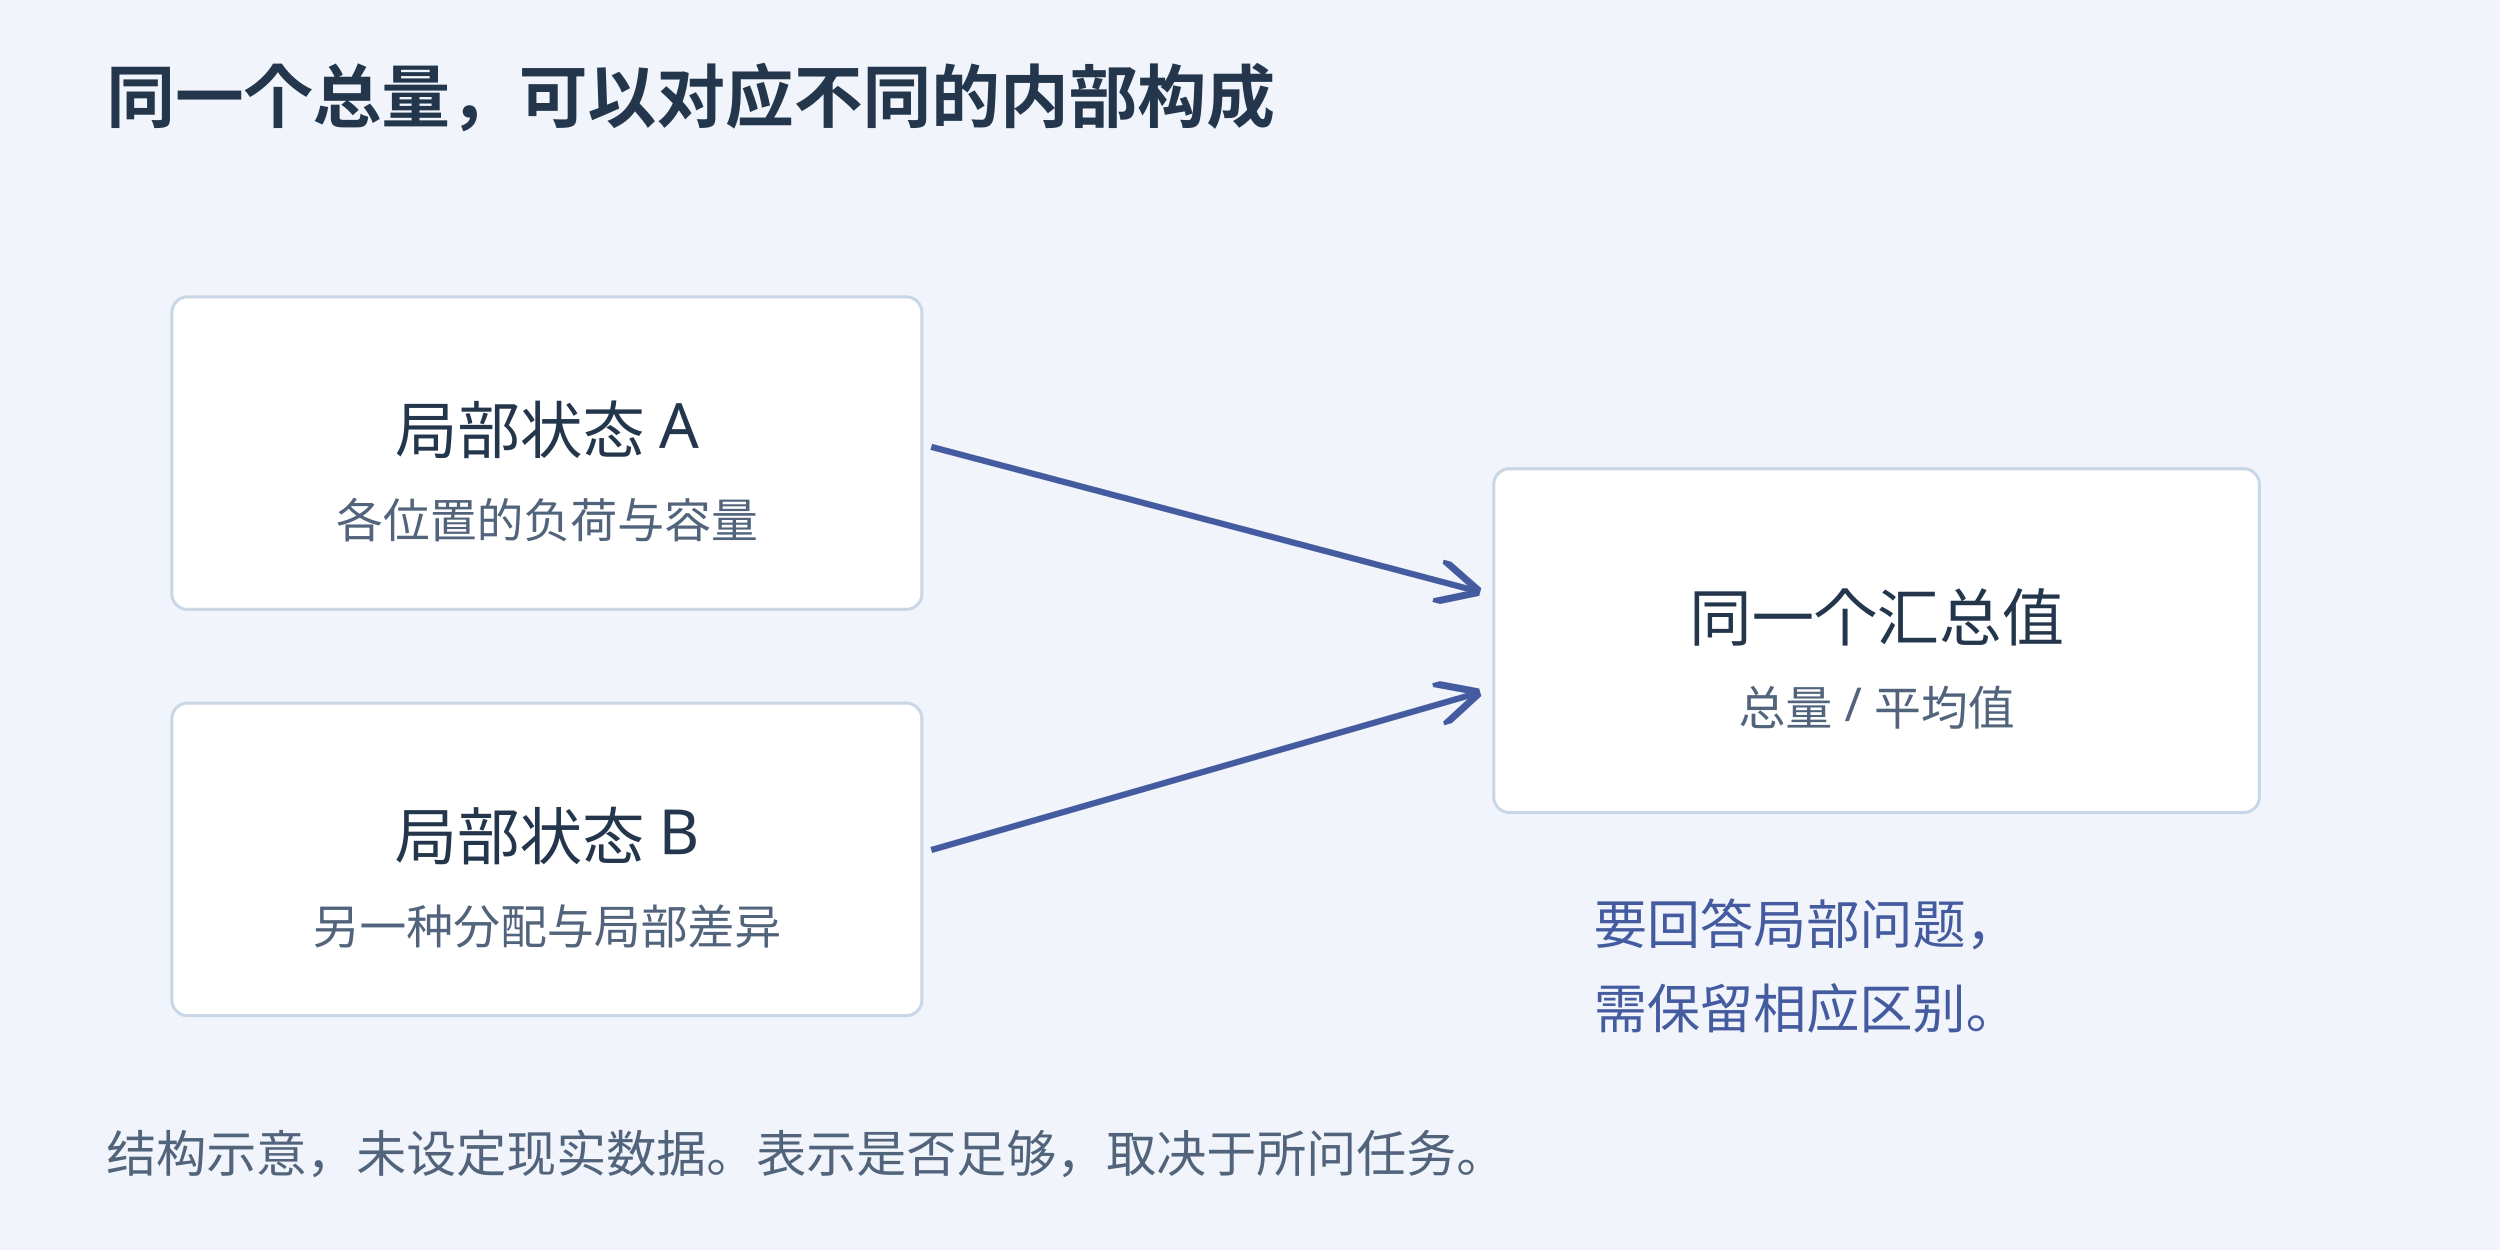
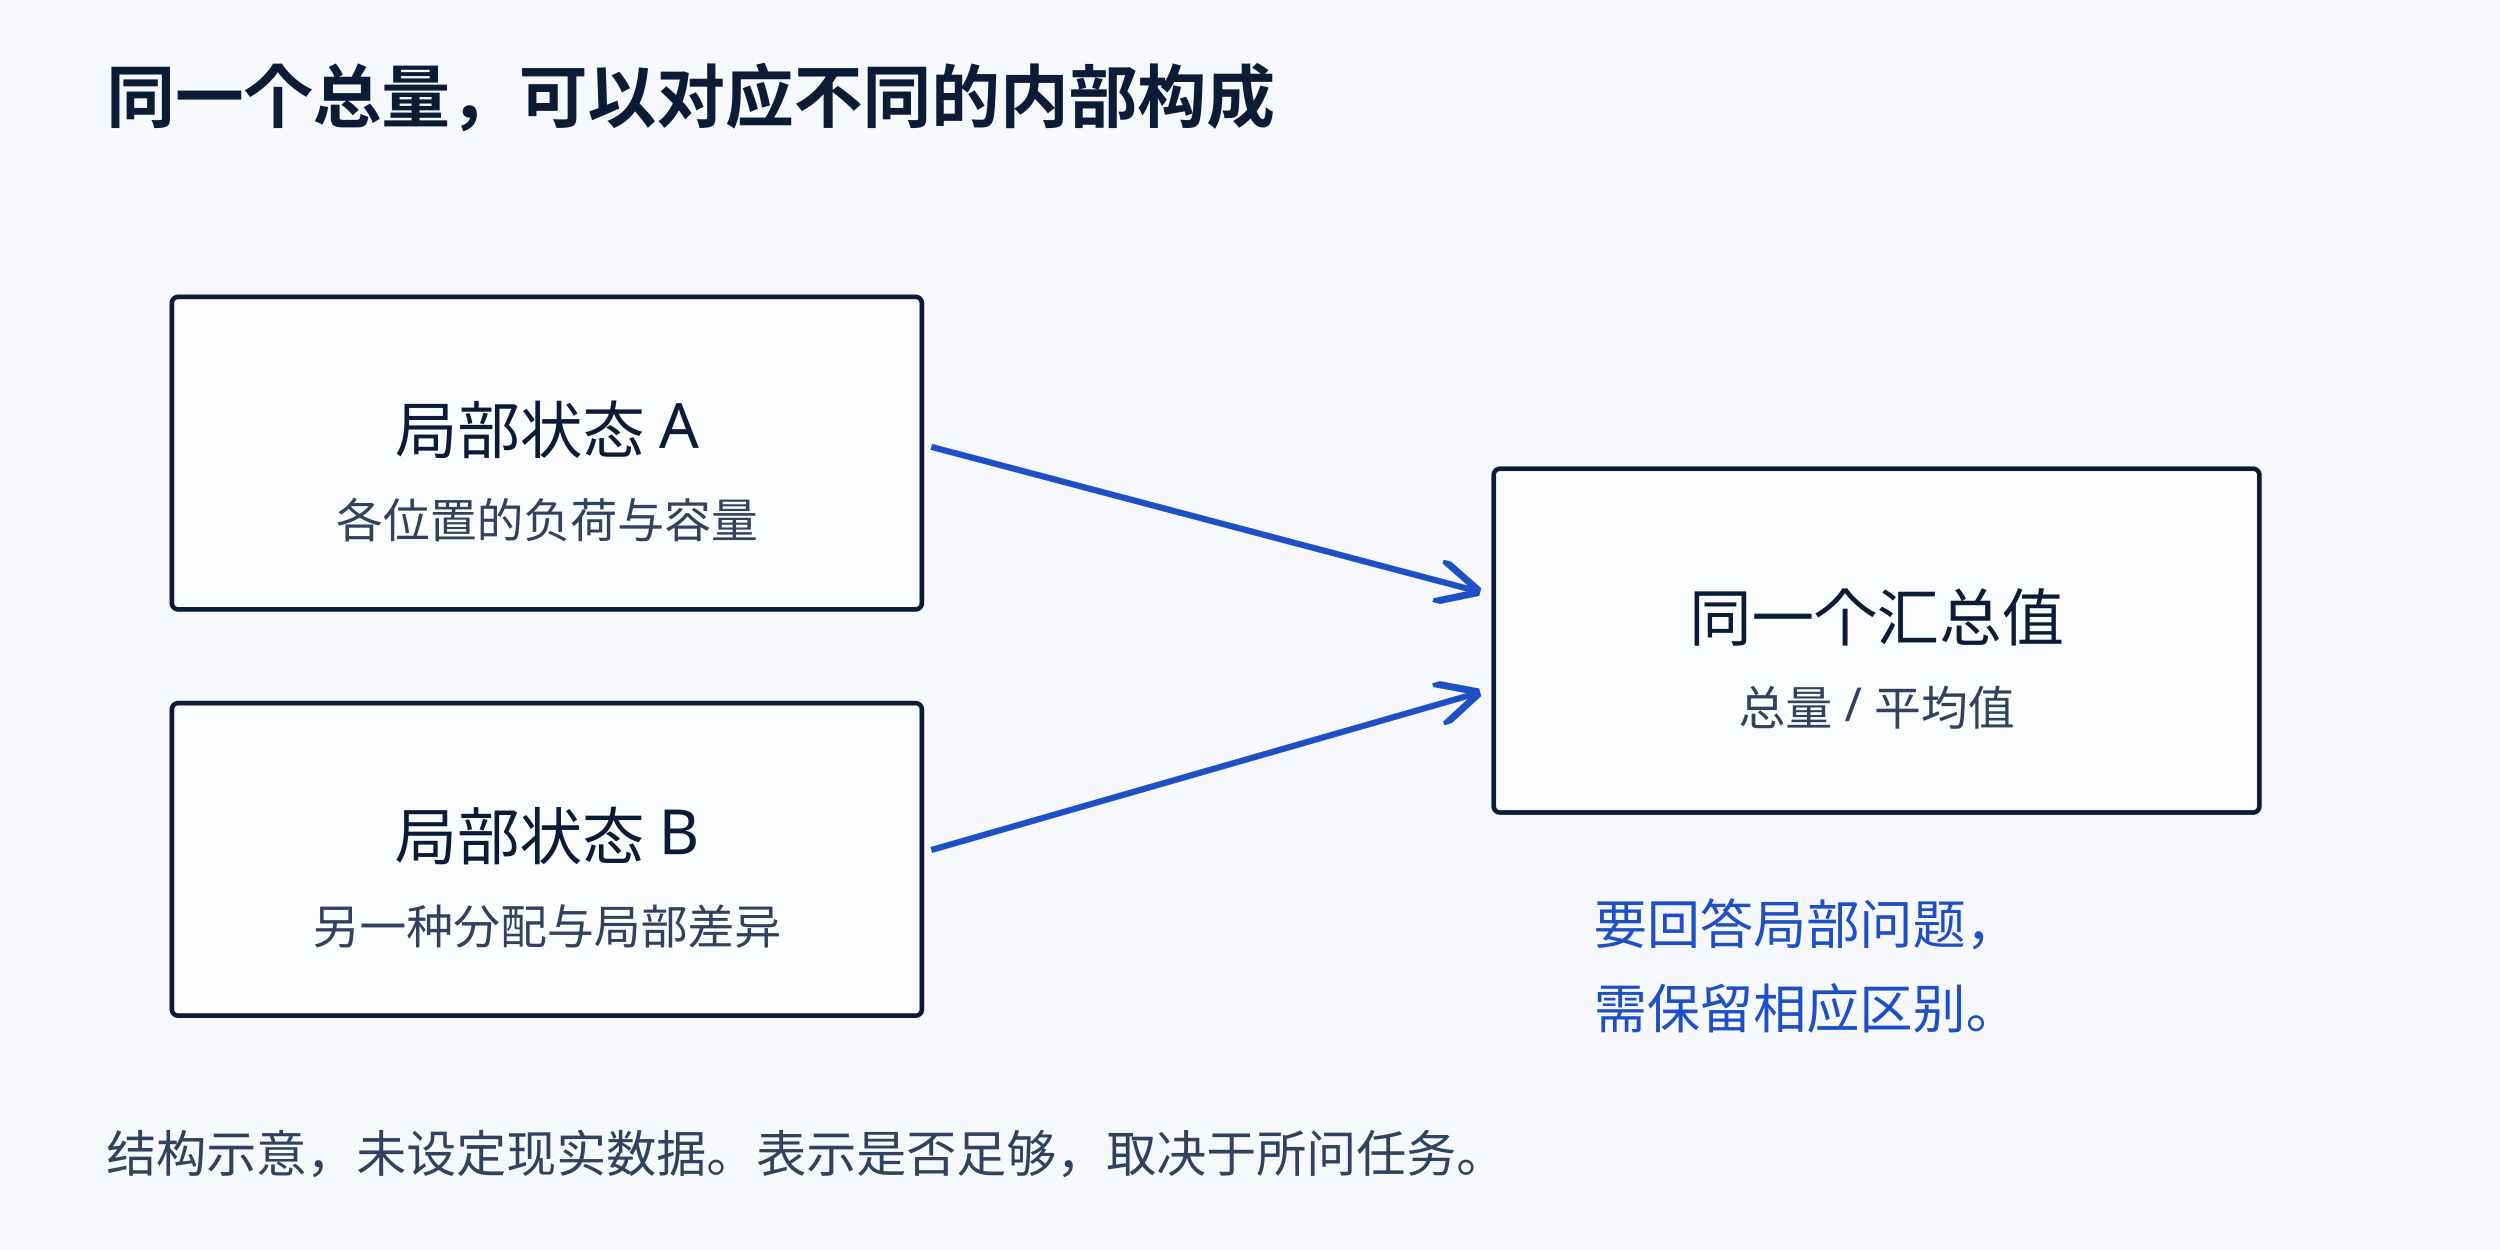
<svg xmlns="http://www.w3.org/2000/svg" width="800" height="400" viewBox="0 0 800 400" role="img" aria-labelledby="title desc">
  <defs>
    <marker id="arrow" viewBox="0 0 8 8" refX="7" refY="4" markerWidth="7" markerHeight="7" orient="auto-start-reverse">
-       <path d="M0 0L8 4L0 8" fill="none" stroke="#445b9f" stroke-width="1.3" />
+       <path d="M0 0L8 4L0 8" fill="none" stroke="#1f4fc4" stroke-width="1.3" />
    </marker>
  </defs>
-   <rect width="800" height="400" fill="#f1f5fb" />
+   <rect width="800" height="400" fill="#f6f8fb" />
  <g font-family="Microsoft YaHei, Noto Sans SC, sans-serif">
-     <rect x="55" y="95" width="240" height="100" rx="5" fill="#ffffff" stroke="#c9d6e6" />
-     <text x="175.0" y="145.0" font-size="20" fill="#23364c" text-anchor="middle" font-weight="500">局部状态 A</text>
-     <text x="175.0" y="172.0" font-size="15" fill="#51647b" text-anchor="middle" font-weight="400">各位置的负荷与容量</text>
-     <rect x="55" y="225" width="240" height="100" rx="5" fill="#ffffff" stroke="#c9d6e6" />
-     <text x="175.0" y="275.0" font-size="20" fill="#23364c" text-anchor="middle" font-weight="500">局部状态 B</text>
-     <text x="175.0" y="302.0" font-size="15" fill="#51647b" text-anchor="middle" font-weight="400">另一种分配与局部差异</text>
-     <rect x="478" y="150" width="245" height="110" rx="5" fill="#ffffff" stroke="#c9d6e6" />
-     <text x="600.5" y="205.0" font-size="20" fill="#23364c" text-anchor="middle" font-weight="500">同一个汇总值</text>
-     <text x="600.5" y="232.0" font-size="15" fill="#51647b" text-anchor="middle" font-weight="400">总量 / 平均值</text>
-     <path d="M298 143L472 189" stroke="#445b9f" stroke-width="2" fill="none" marker-end="url(#arrow)" />
-     <path d="M298 272L472 222" stroke="#445b9f" stroke-width="2" fill="none" marker-end="url(#arrow)" />
-     <text x="510" y="302" font-size="17" fill="#445b9f" text-anchor="start" font-weight="400">要回答局部问题，</text>
-     <text x="510" y="329" font-size="17" fill="#445b9f" text-anchor="start" font-weight="400">需保留相应区别。</text>
-     <text x="34" y="39" font-size="22" fill="#23364c" text-anchor="start" font-weight="600">同一个总量，可以对应不同的内部构成</text>
-     <text x="34" y="375" font-size="16" fill="#51647b" text-anchor="start" font-weight="400">结构示意，未设定现实数据。表示是否足够，取决于所问任务。</text>
+     <rect x="55" y="95" width="240" height="100" rx="2" fill="#fbfcfe" stroke="#0d1b36" stroke-width="1.5" />
+     <text x="175.0" y="145.0" font-size="20" fill="#0d1b36" text-anchor="middle" font-weight="500">局部状态 A</text>
+     <text x="175.0" y="172.0" font-size="15" fill="#33415e" text-anchor="middle" font-weight="400">各位置的负荷与容量</text>
+     <rect x="55" y="225" width="240" height="100" rx="2" fill="#fbfcfe" stroke="#0d1b36" stroke-width="1.5" />
+     <text x="175.0" y="275.0" font-size="20" fill="#0d1b36" text-anchor="middle" font-weight="500">局部状态 B</text>
+     <text x="175.0" y="302.0" font-size="15" fill="#33415e" text-anchor="middle" font-weight="400">另一种分配与局部差异</text>
+     <rect x="478" y="150" width="245" height="110" rx="2" fill="#fbfcfe" stroke="#0d1b36" stroke-width="1.5" />
+     <text x="600.5" y="205.0" font-size="20" fill="#0d1b36" text-anchor="middle" font-weight="500">同一个汇总值</text>
+     <text x="600.5" y="232.0" font-size="15" fill="#33415e" text-anchor="middle" font-weight="400">总量 / 平均值</text>
+     <path d="M298 143L472 189" stroke="#1f4fc4" stroke-width="2" fill="none" marker-end="url(#arrow)" />
+     <path d="M298 272L472 222" stroke="#1f4fc4" stroke-width="2" fill="none" marker-end="url(#arrow)" />
+     <text x="510" y="302" font-size="17" fill="#1f4fc4" text-anchor="start" font-weight="400">要回答局部问题，</text>
+     <text x="510" y="329" font-size="17" fill="#1f4fc4" text-anchor="start" font-weight="400">需保留相应区别。</text>
+     <text x="34" y="39" font-size="22" fill="#0d1b36" text-anchor="start" font-weight="600">同一个总量，可以对应不同的内部构成</text>
+     <text x="34" y="375" font-size="16" fill="#33415e" text-anchor="start" font-weight="400">结构示意，未设定现实数据。表示是否足够，取决于所问任务。</text>
  </g>
</svg>
